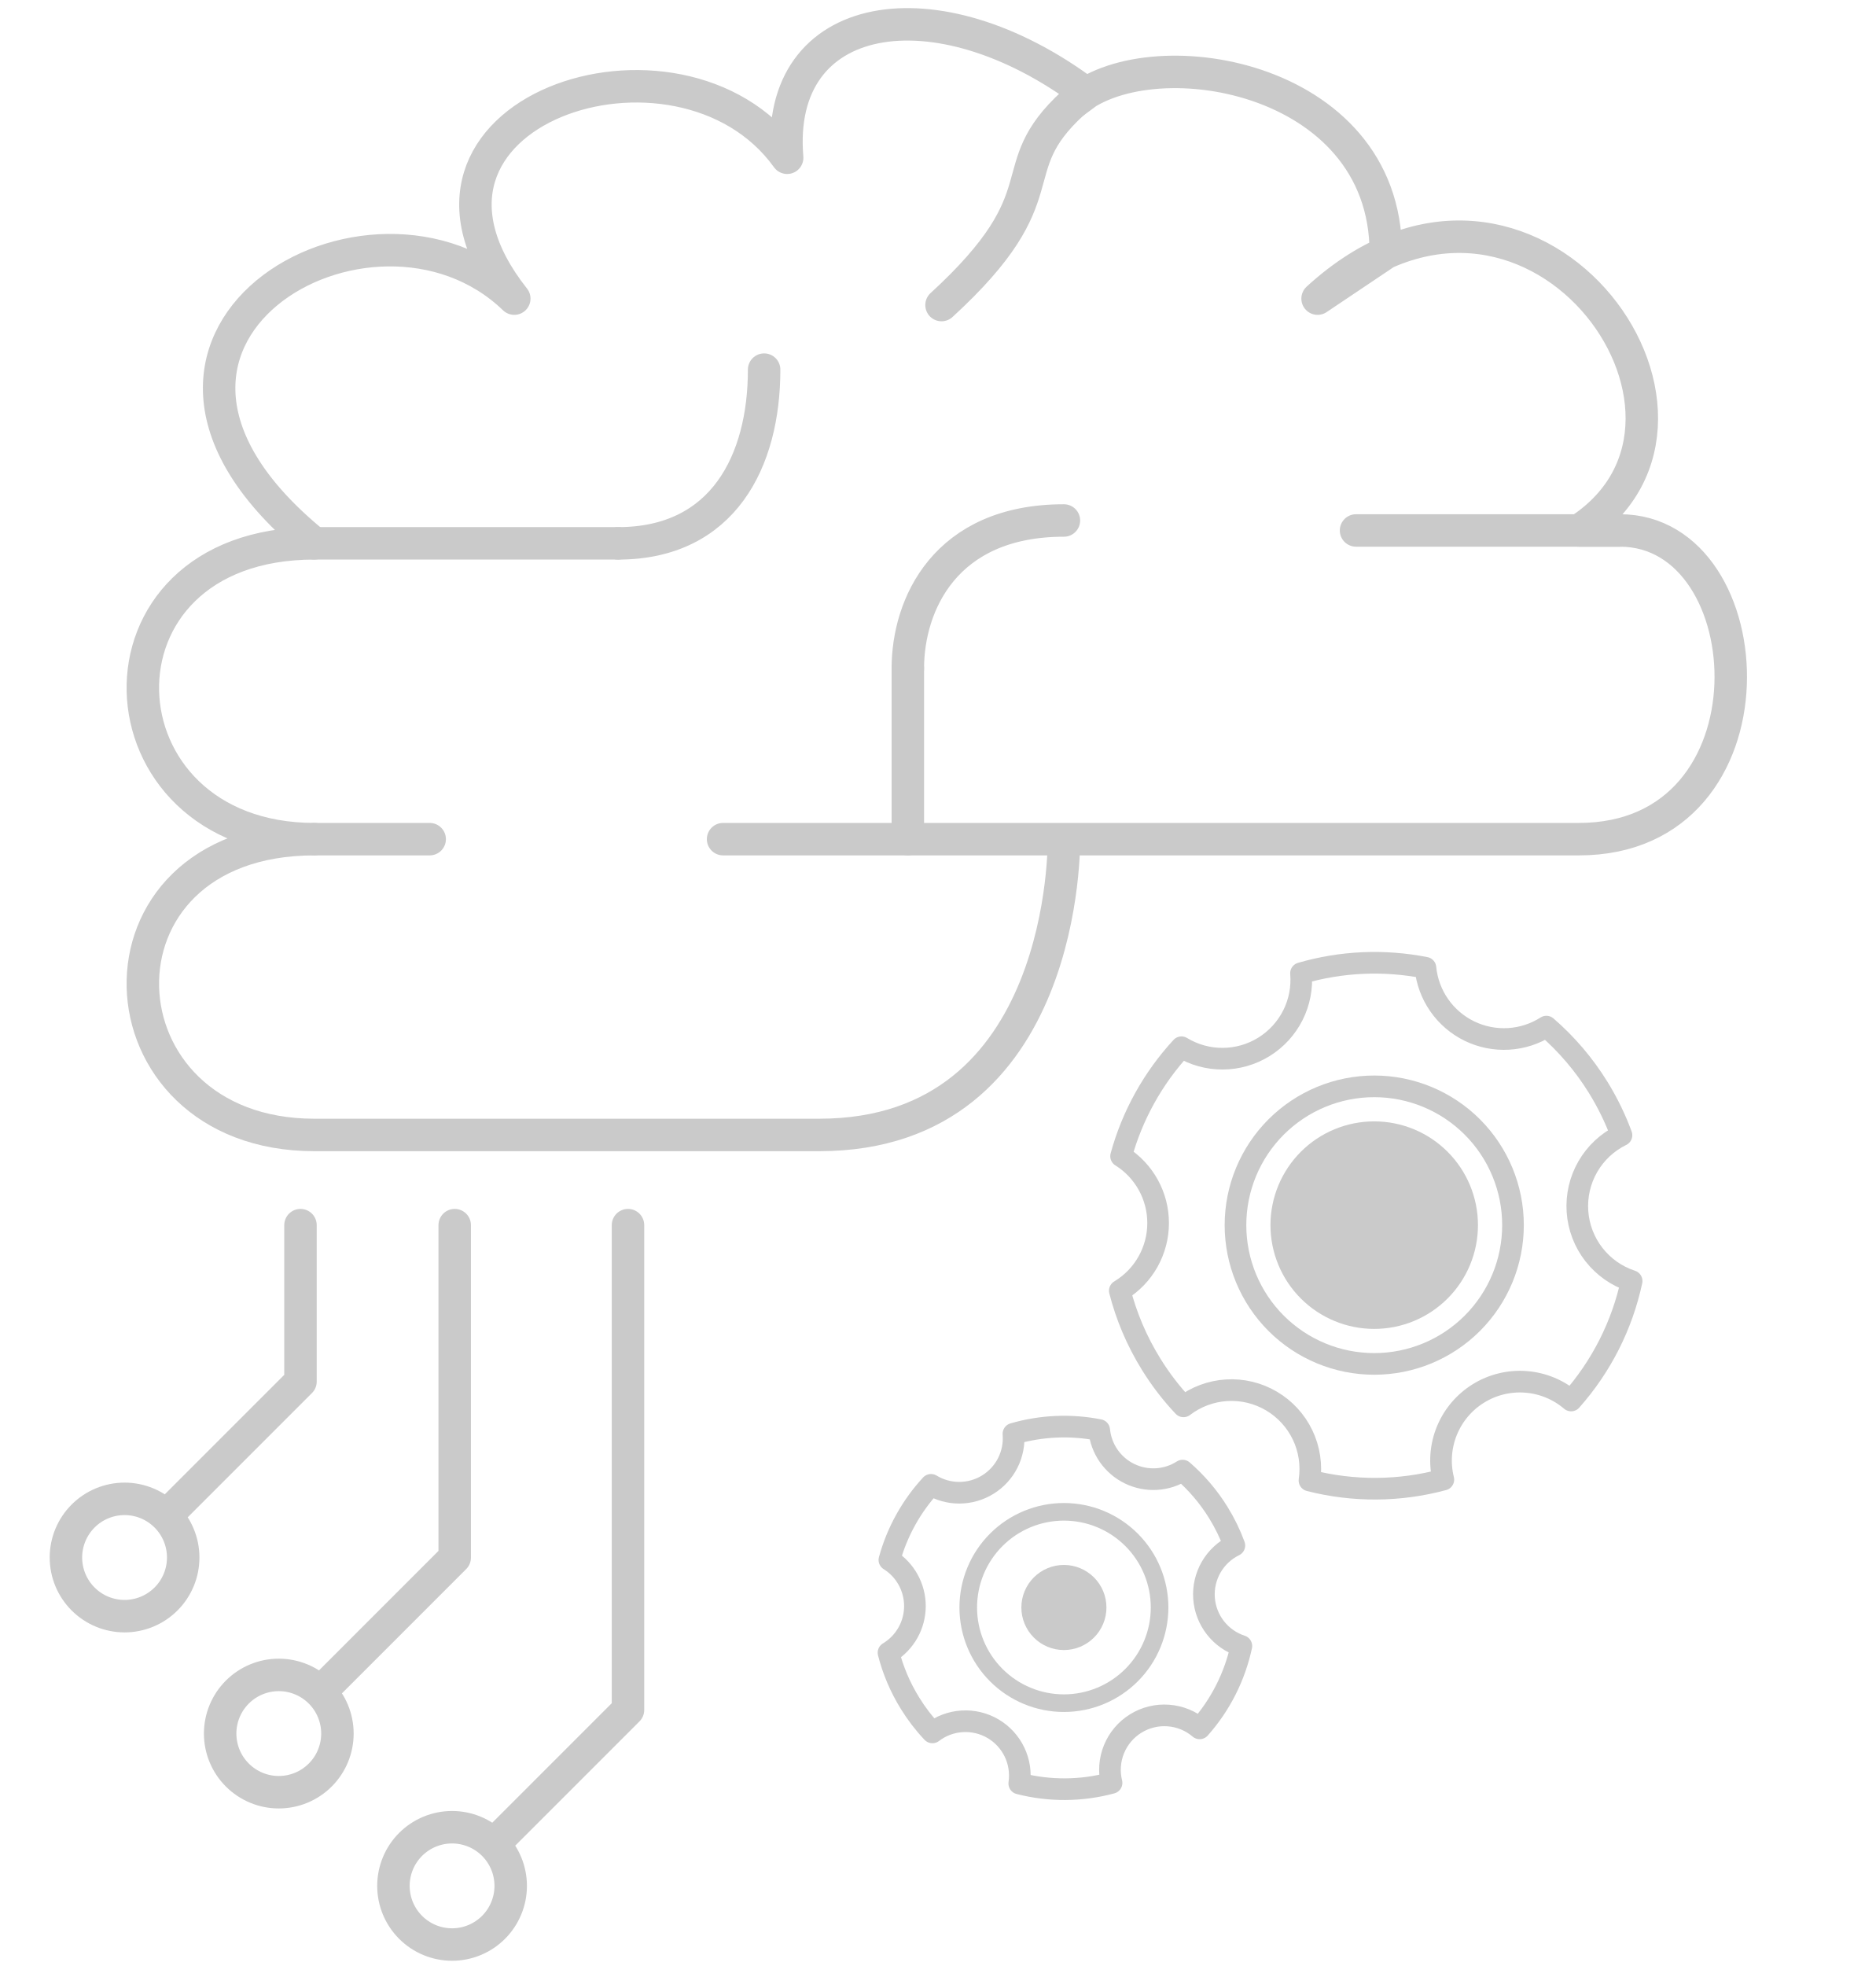
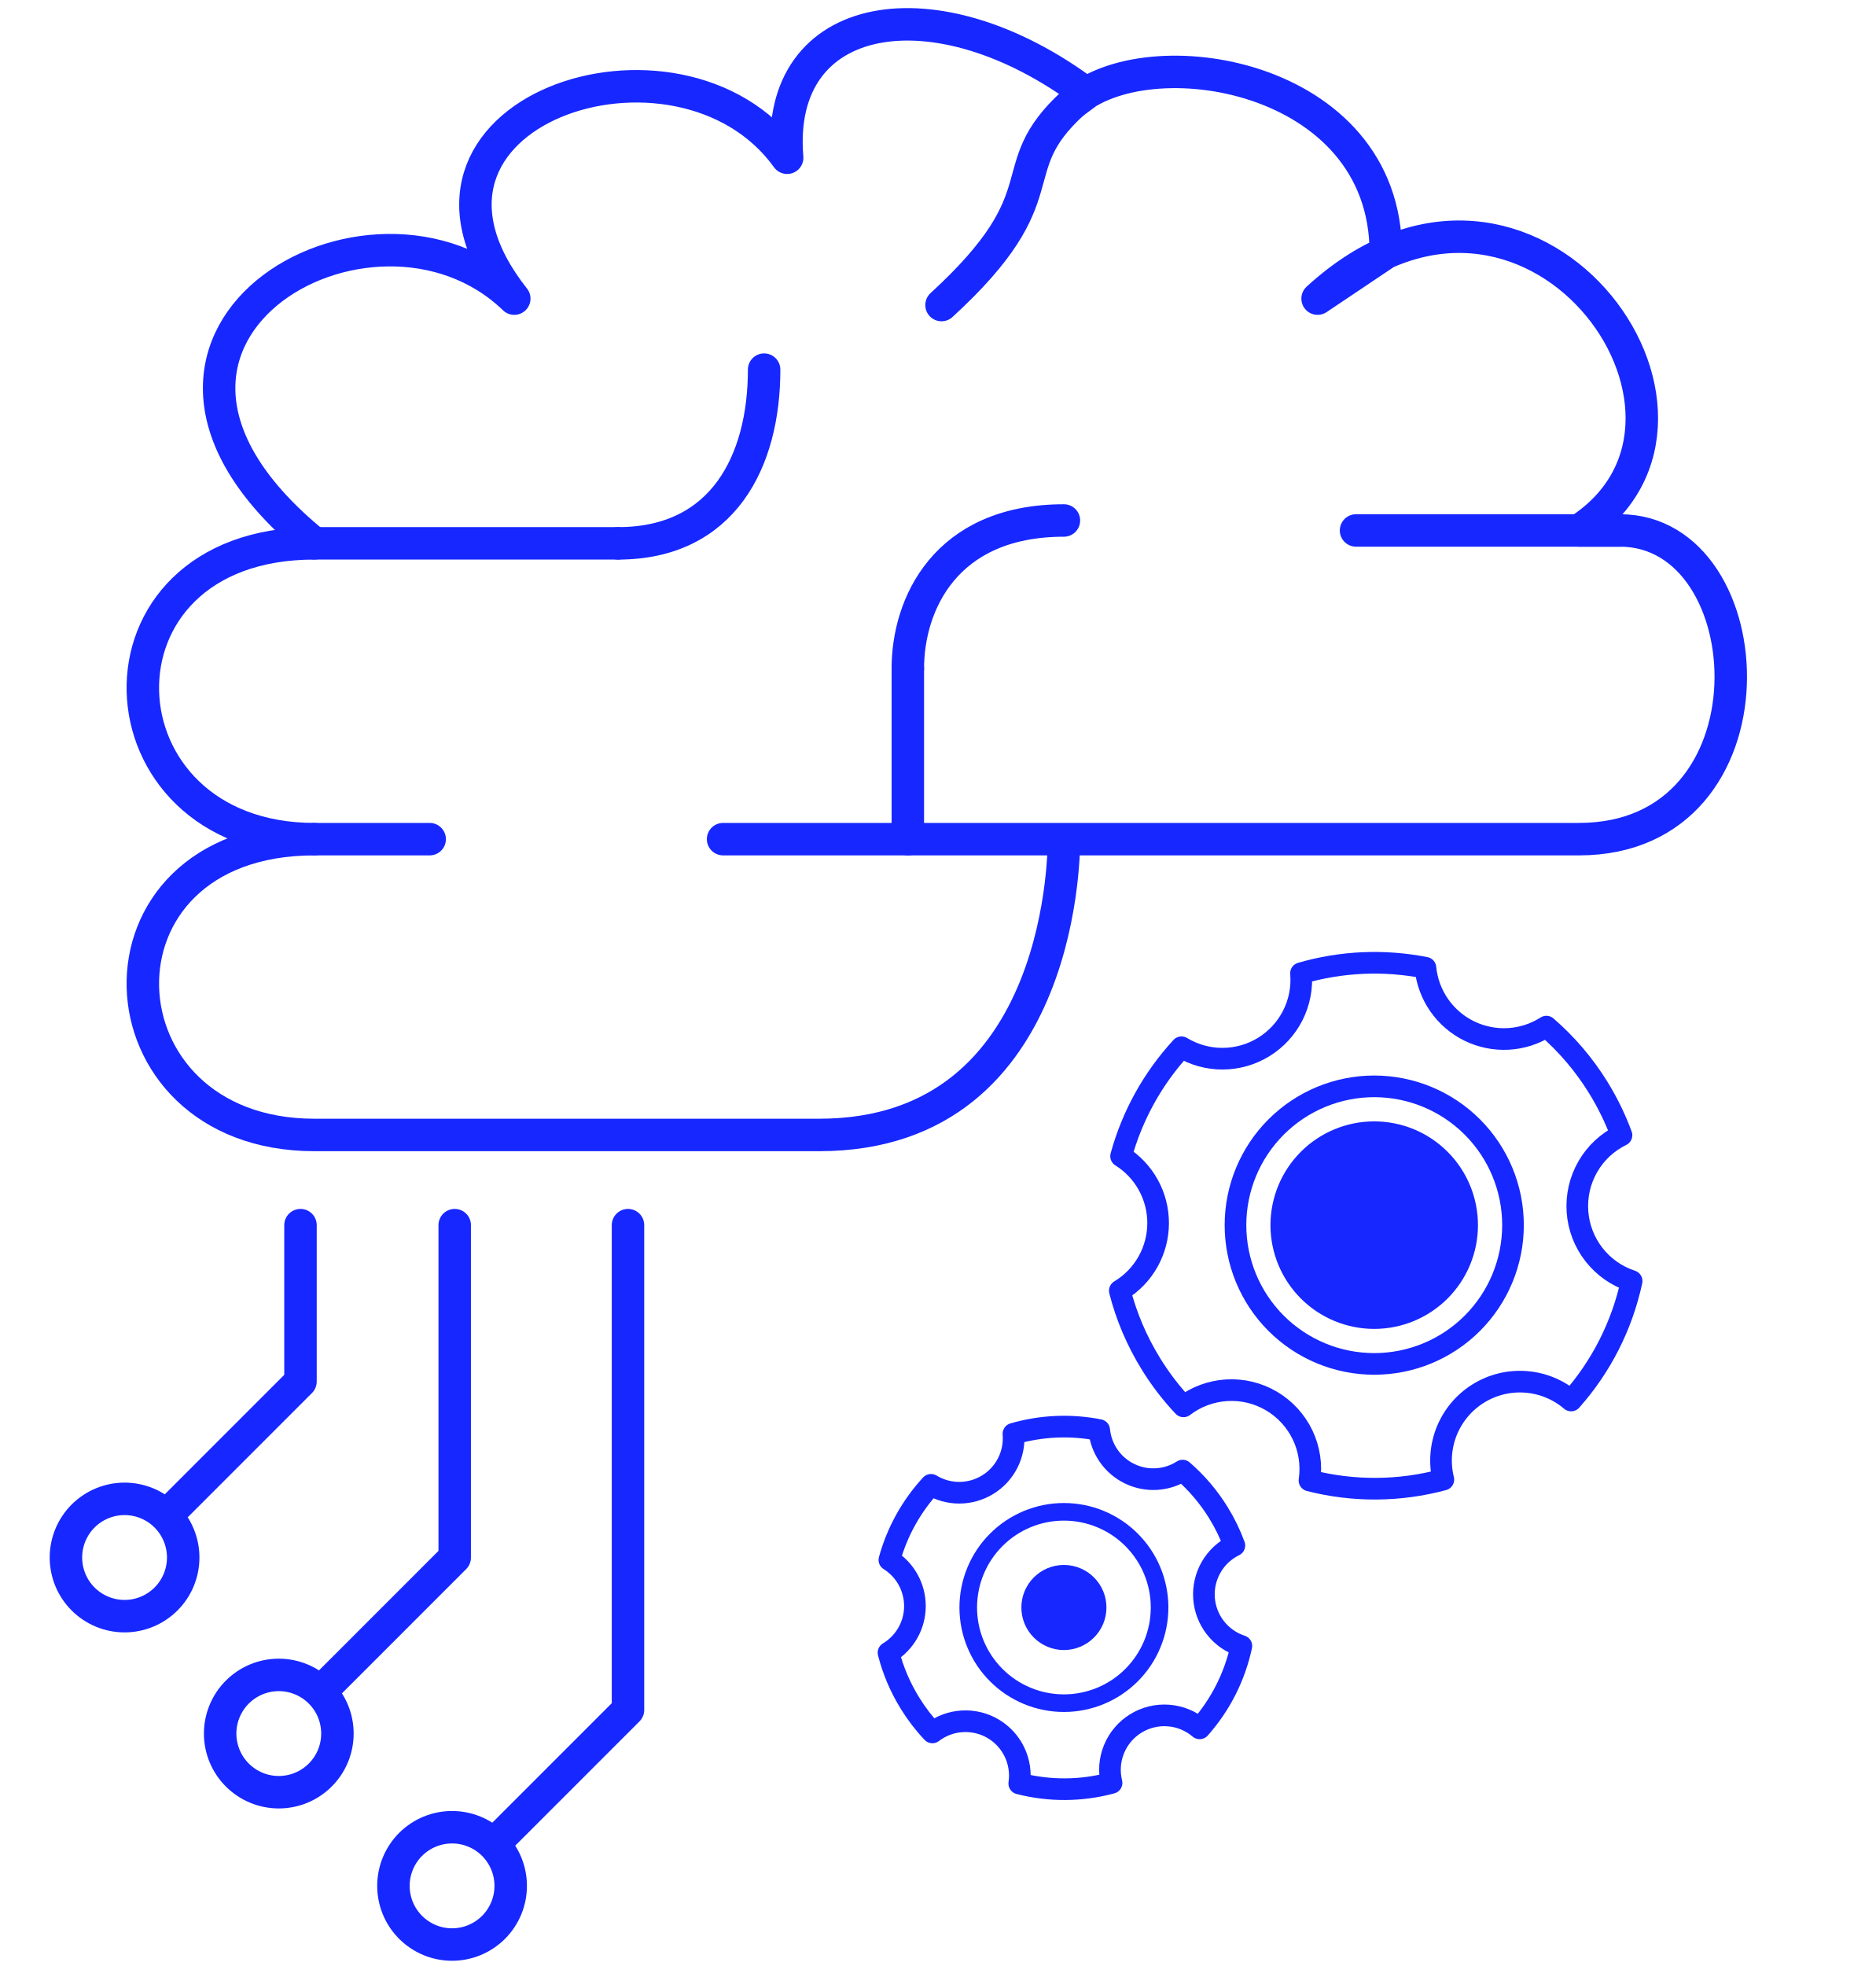
<svg xmlns="http://www.w3.org/2000/svg" width="104" height="109" viewBox="0 0 104 109" fill="none">
-   <path d="M9.207 84.053L16.663 76.597L16.663 67.925M9.207 84.053C8.597 83.443 7.77 83.1 6.908 83.1C6.045 83.1 5.218 83.443 4.608 84.053C3.998 84.663 3.656 85.49 3.656 86.352C3.656 87.215 3.998 88.042 4.608 88.651C5.218 89.261 6.045 89.604 6.908 89.604C7.77 89.604 8.597 89.261 9.207 88.651C9.817 88.042 10.159 87.215 10.159 86.352C10.159 85.49 9.817 84.663 9.207 84.053ZM17.759 93.814L25.215 86.358L25.215 67.925M17.759 93.814C17.149 93.204 16.322 92.861 15.459 92.861C14.597 92.861 13.77 93.204 13.16 93.814C12.55 94.424 12.208 95.251 12.208 96.113C12.208 96.975 12.55 97.803 13.16 98.412C13.77 99.022 14.597 99.365 15.459 99.365C16.322 99.365 17.149 99.022 17.759 98.412C18.369 97.803 18.711 96.975 18.711 96.113C18.711 95.251 18.369 94.424 17.759 93.814ZM27.368 102.258L34.824 94.803L34.824 67.925M27.368 102.258C26.758 101.649 25.931 101.306 25.068 101.306C24.206 101.306 23.379 101.649 22.769 102.258C22.159 102.868 21.817 103.695 21.817 104.558C21.817 105.42 22.159 106.247 22.769 106.857C23.379 107.467 24.206 107.81 25.068 107.81C25.931 107.81 26.758 107.467 27.368 106.857C27.977 106.247 28.32 105.42 28.32 104.558C28.32 103.695 27.977 102.868 27.368 102.258Z" stroke="#CACACA" stroke-width="1.8" stroke-linecap="round" stroke-linejoin="round" />
-   <path d="M34.272 30.125C40.097 30.125 42.373 25.571 42.373 20.493M50.342 37.057C50.342 33.549 52.389 28.857 58.997 28.857" stroke="#CACACA" stroke-width="1.8" stroke-linecap="round" stroke-linejoin="round" />
-   <path d="M58.997 46.525C58.997 46.525 59.276 62.925 45.426 62.925H17.433C5.144 62.925 4.361 46.525 17.433 46.525C5.144 46.525 4.361 30.124 17.433 30.124C3.509 18.8 20.631 8.94 28.518 16.556C20.334 6.208 37.682 0.448 43.65 8.746C42.948 0.448 51.915 -1.049 60.232 5.173L59.495 5.718C63.542 2.01 76.847 4.027 76.847 14.018L73.064 16.556C84.77 5.833 97.289 23.096 87.556 29.41H89.831C97.93 29.41 98.853 46.525 87.556 46.525H40.097" stroke="#CACACA" stroke-width="1.8" stroke-linecap="round" stroke-linejoin="round" />
-   <path d="M59.492 5.72C55.375 9.493 59.011 10.682 52.21 16.913M17.435 30.124H34.272M17.435 46.525H23.827M50.342 46.525V37.056M89.831 29.41H75.196" stroke="#CACACA" stroke-width="1.8" stroke-linecap="round" stroke-linejoin="round" />
-   <path d="M83.9 67.925C83.9 69.966 83.089 71.923 81.646 73.366C80.203 74.809 78.246 75.619 76.205 75.619C74.165 75.619 72.207 74.809 70.764 73.366C69.321 71.923 68.511 69.966 68.511 67.925C68.511 65.884 69.321 63.927 70.764 62.484C72.207 61.041 74.165 60.23 76.205 60.23C78.246 60.23 80.203 61.041 81.646 62.484C83.089 63.927 83.9 65.884 83.9 67.925Z" stroke="#CACACA" stroke-width="1.2" />
-   <path d="M81.431 67.925C81.431 69.311 80.881 70.641 79.9 71.621C78.92 72.601 77.591 73.152 76.204 73.152C74.818 73.152 73.489 72.601 72.508 71.621C71.528 70.641 70.977 69.311 70.977 67.925C70.977 66.538 71.528 65.209 72.508 64.229C73.489 63.248 74.818 62.698 76.204 62.698C77.591 62.698 78.92 63.248 79.9 64.229C80.881 65.209 81.431 66.538 81.431 67.925Z" fill="#CACACA" stroke="#CACACA" stroke-width="1.052" />
-   <path d="M80.038 82.033C77.609 82.689 75.051 82.706 72.614 82.082C72.74 81.221 72.608 80.341 72.232 79.556C71.856 78.771 71.254 78.116 70.504 77.675C69.754 77.233 68.889 77.026 68.021 77.079C67.152 77.132 66.319 77.443 65.628 77.972C64.951 77.254 64.349 76.47 63.831 75.631C63.029 74.335 62.454 72.963 62.096 71.561L62.148 71.528C62.781 71.138 63.303 70.592 63.665 69.943C64.028 69.294 64.219 68.564 64.221 67.82C64.223 67.077 64.036 66.346 63.676 65.695C63.317 65.044 62.798 64.496 62.167 64.102C62.784 61.849 63.932 59.778 65.516 58.062C66.206 58.481 66.998 58.701 67.805 58.697C68.612 58.693 69.402 58.467 70.088 58.042C70.774 57.617 71.329 57.011 71.693 56.291C72.056 55.57 72.212 54.763 72.145 53.959C74.387 53.307 76.753 53.203 79.044 53.655C79.116 54.4 79.379 55.114 79.806 55.729C80.233 56.344 80.811 56.838 81.484 57.166C82.157 57.493 82.903 57.642 83.65 57.599C84.398 57.556 85.121 57.321 85.752 56.918C86.874 57.888 87.842 59.024 88.622 60.285C89.151 61.141 89.581 62.03 89.916 62.939C89.134 63.321 88.484 63.928 88.049 64.682C87.615 65.436 87.415 66.303 87.475 67.171C87.535 68.039 87.853 68.87 88.388 69.556C88.924 70.243 89.651 70.754 90.479 71.024C89.95 73.484 88.795 75.766 87.123 77.647C86.418 77.046 85.54 76.684 84.616 76.614C83.692 76.543 82.769 76.768 81.981 77.256C81.193 77.744 80.581 78.469 80.231 79.328C79.882 80.186 79.814 81.133 80.038 82.033Z" stroke="#CACACA" stroke-width="1.2" stroke-linejoin="round" />
-   <path d="M64.302 89.123C64.302 90.53 63.743 91.879 62.748 92.874C61.753 93.869 60.404 94.428 58.997 94.428C57.59 94.428 56.241 93.869 55.246 92.874C54.251 91.879 53.692 90.53 53.692 89.123C53.692 87.716 54.251 86.367 55.246 85.372C56.241 84.377 57.59 83.819 58.997 83.819C60.404 83.819 61.753 84.377 62.748 85.372C63.743 86.367 64.302 87.716 64.302 89.123Z" stroke="#CACACA" stroke-width="0.976" />
-   <path d="M61.024 89.124C61.024 89.661 60.81 90.177 60.43 90.557C60.05 90.937 59.534 91.151 58.997 91.151C58.459 91.151 57.943 90.937 57.563 90.557C57.183 90.177 56.969 89.661 56.969 89.124C56.969 88.586 57.183 88.07 57.563 87.69C57.943 87.31 58.459 87.096 58.997 87.096C59.534 87.096 60.05 87.31 60.43 87.69C60.81 88.07 61.024 88.586 61.024 89.124Z" fill="#CACACA" stroke="#CACACA" stroke-width="0.663" />
-   <path d="M61.639 98.849C59.965 99.302 58.201 99.313 56.521 98.882C56.608 98.289 56.517 97.683 56.258 97.141C55.998 96.6 55.584 96.148 55.067 95.844C54.55 95.54 53.953 95.397 53.354 95.434C52.755 95.47 52.181 95.684 51.705 96.049C51.238 95.555 50.823 95.014 50.466 94.435C49.913 93.542 49.516 92.596 49.27 91.629L49.306 91.607C49.742 91.338 50.102 90.961 50.352 90.514C50.602 90.067 50.734 89.563 50.735 89.051C50.736 88.538 50.607 88.034 50.359 87.585C50.112 87.137 49.754 86.759 49.319 86.487C49.744 84.934 50.536 83.506 51.628 82.323C52.103 82.612 52.649 82.763 53.206 82.761C53.762 82.758 54.307 82.602 54.78 82.309C55.253 82.016 55.636 81.599 55.886 81.102C56.136 80.605 56.244 80.049 56.198 79.494C57.744 79.045 59.375 78.973 60.954 79.285C61.004 79.799 61.185 80.291 61.479 80.715C61.774 81.138 62.172 81.48 62.636 81.705C63.1 81.931 63.614 82.034 64.13 82.004C64.645 81.974 65.144 81.812 65.579 81.534C66.352 82.203 67.019 82.986 67.557 83.856C67.922 84.446 68.219 85.059 68.449 85.685C67.91 85.949 67.462 86.367 67.162 86.887C66.863 87.407 66.725 88.004 66.766 88.603C66.808 89.201 67.027 89.774 67.396 90.247C67.765 90.721 68.267 91.073 68.837 91.259C68.473 92.956 67.676 94.528 66.524 95.825C66.038 95.411 65.433 95.161 64.796 95.113C64.158 95.064 63.522 95.219 62.979 95.556C62.436 95.892 62.013 96.392 61.773 96.984C61.532 97.576 61.485 98.229 61.639 98.849Z" stroke="#CACACA" stroke-width="1.2" stroke-linejoin="round" />
+   <path d="M9.207 84.053L16.663 76.597L16.663 67.925M9.207 84.053C8.597 83.443 7.77 83.1 6.908 83.1C6.045 83.1 5.218 83.443 4.608 84.053C3.998 84.663 3.656 85.49 3.656 86.352C3.656 87.215 3.998 88.042 4.608 88.651C5.218 89.261 6.045 89.604 6.908 89.604C7.77 89.604 8.597 89.261 9.207 88.651C9.817 88.042 10.159 87.215 10.159 86.352C10.159 85.49 9.817 84.663 9.207 84.053ZM17.759 93.814L25.215 86.358L25.215 67.925M17.759 93.814C17.149 93.204 16.322 92.861 15.459 92.861C14.597 92.861 13.77 93.204 13.16 93.814C12.55 94.424 12.208 95.251 12.208 96.113C12.208 96.975 12.55 97.803 13.16 98.412C13.77 99.022 14.597 99.365 15.459 99.365C16.322 99.365 17.149 99.022 17.759 98.412C18.369 97.803 18.711 96.975 18.711 96.113C18.711 95.251 18.369 94.424 17.759 93.814ZM27.368 102.258L34.824 94.803L34.824 67.925M27.368 102.258C26.758 101.649 25.931 101.306 25.068 101.306C24.206 101.306 23.379 101.649 22.769 102.258C22.159 102.868 21.817 103.695 21.817 104.558C21.817 105.42 22.159 106.247 22.769 106.857C23.379 107.467 24.206 107.81 25.068 107.81C25.931 107.81 26.758 107.467 27.368 106.857C27.977 106.247 28.32 105.42 28.32 104.558C28.32 103.695 27.977 102.868 27.368 102.258Z" stroke="#1727FF" stroke-width="1.8" stroke-linecap="round" stroke-linejoin="round" />
+   <path d="M34.272 30.125C40.097 30.125 42.373 25.571 42.373 20.493M50.342 37.057C50.342 33.549 52.389 28.857 58.997 28.857" stroke="#1727FF" stroke-width="1.8" stroke-linecap="round" stroke-linejoin="round" />
+   <path d="M58.997 46.525C58.997 46.525 59.276 62.925 45.426 62.925H17.433C5.144 62.925 4.361 46.525 17.433 46.525C5.144 46.525 4.361 30.124 17.433 30.124C3.509 18.8 20.631 8.94 28.518 16.556C20.334 6.208 37.682 0.448 43.65 8.746C42.948 0.448 51.915 -1.049 60.232 5.173L59.495 5.718C63.542 2.01 76.847 4.027 76.847 14.018L73.064 16.556C84.77 5.833 97.289 23.096 87.556 29.41H89.831C97.93 29.41 98.853 46.525 87.556 46.525H40.097" stroke="#1727FF" stroke-width="1.8" stroke-linecap="round" stroke-linejoin="round" />
+   <path d="M59.492 5.72C55.375 9.493 59.011 10.682 52.21 16.913M17.435 30.124H34.272M17.435 46.525H23.827M50.342 46.525V37.056M89.831 29.41H75.196" stroke="#1727FF" stroke-width="1.8" stroke-linecap="round" stroke-linejoin="round" />
+   <path d="M83.9 67.925C83.9 69.966 83.089 71.923 81.646 73.366C80.203 74.809 78.246 75.619 76.205 75.619C74.165 75.619 72.207 74.809 70.764 73.366C69.321 71.923 68.511 69.966 68.511 67.925C68.511 65.884 69.321 63.927 70.764 62.484C72.207 61.041 74.165 60.23 76.205 60.23C78.246 60.23 80.203 61.041 81.646 62.484C83.089 63.927 83.9 65.884 83.9 67.925Z" stroke="#1727FF" stroke-width="1.2" />
+   <path d="M81.431 67.925C81.431 69.311 80.881 70.641 79.9 71.621C78.92 72.601 77.591 73.152 76.204 73.152C74.818 73.152 73.489 72.601 72.508 71.621C71.528 70.641 70.977 69.311 70.977 67.925C70.977 66.538 71.528 65.209 72.508 64.229C73.489 63.248 74.818 62.698 76.204 62.698C77.591 62.698 78.92 63.248 79.9 64.229C80.881 65.209 81.431 66.538 81.431 67.925Z" fill="#1727FF" stroke="#1727FF" stroke-width="1.052" />
+   <path d="M80.038 82.033C77.609 82.689 75.051 82.706 72.614 82.082C72.74 81.221 72.608 80.341 72.232 79.556C71.856 78.771 71.254 78.116 70.504 77.675C69.754 77.233 68.889 77.026 68.021 77.079C67.152 77.132 66.319 77.443 65.628 77.972C64.951 77.254 64.349 76.47 63.831 75.631C63.029 74.335 62.454 72.963 62.096 71.561L62.148 71.528C62.781 71.138 63.303 70.592 63.665 69.943C64.028 69.294 64.219 68.564 64.221 67.82C64.223 67.077 64.036 66.346 63.676 65.695C63.317 65.044 62.798 64.496 62.167 64.102C62.784 61.849 63.932 59.778 65.516 58.062C66.206 58.481 66.998 58.701 67.805 58.697C68.612 58.693 69.402 58.467 70.088 58.042C70.774 57.617 71.329 57.011 71.693 56.291C72.056 55.57 72.212 54.763 72.145 53.959C74.387 53.307 76.753 53.203 79.044 53.655C79.116 54.4 79.379 55.114 79.806 55.729C80.233 56.344 80.811 56.838 81.484 57.166C82.157 57.493 82.903 57.642 83.65 57.599C84.398 57.556 85.121 57.321 85.752 56.918C86.874 57.888 87.842 59.024 88.622 60.285C89.151 61.141 89.581 62.03 89.916 62.939C89.134 63.321 88.484 63.928 88.049 64.682C87.615 65.436 87.415 66.303 87.475 67.171C87.535 68.039 87.853 68.87 88.388 69.556C88.924 70.243 89.651 70.754 90.479 71.024C89.95 73.484 88.795 75.766 87.123 77.647C86.418 77.046 85.54 76.684 84.616 76.614C83.692 76.543 82.769 76.768 81.981 77.256C81.193 77.744 80.581 78.469 80.231 79.328C79.882 80.186 79.814 81.133 80.038 82.033Z" stroke="#1727FF" stroke-width="1.2" stroke-linejoin="round" />
+   <path d="M64.302 89.123C64.302 90.53 63.743 91.879 62.748 92.874C61.753 93.869 60.404 94.428 58.997 94.428C57.59 94.428 56.241 93.869 55.246 92.874C54.251 91.879 53.692 90.53 53.692 89.123C53.692 87.716 54.251 86.367 55.246 85.372C56.241 84.377 57.59 83.819 58.997 83.819C60.404 83.819 61.753 84.377 62.748 85.372C63.743 86.367 64.302 87.716 64.302 89.123Z" stroke="#1727FF" stroke-width="0.976" />
+   <path d="M61.024 89.124C61.024 89.661 60.81 90.177 60.43 90.557C60.05 90.937 59.534 91.151 58.997 91.151C58.459 91.151 57.943 90.937 57.563 90.557C57.183 90.177 56.969 89.661 56.969 89.124C56.969 88.586 57.183 88.07 57.563 87.69C57.943 87.31 58.459 87.096 58.997 87.096C59.534 87.096 60.05 87.31 60.43 87.69C60.81 88.07 61.024 88.586 61.024 89.124Z" fill="#1727FF" stroke="#1727FF" stroke-width="0.663" />
+   <path d="M61.639 98.849C59.965 99.302 58.201 99.313 56.521 98.882C56.608 98.289 56.517 97.683 56.258 97.141C55.998 96.6 55.584 96.148 55.067 95.844C54.55 95.54 53.953 95.397 53.354 95.434C52.755 95.47 52.181 95.684 51.705 96.049C51.238 95.555 50.823 95.014 50.466 94.435C49.913 93.542 49.516 92.596 49.27 91.629L49.306 91.607C49.742 91.338 50.102 90.961 50.352 90.514C50.602 90.067 50.734 89.563 50.735 89.051C50.736 88.538 50.607 88.034 50.359 87.585C50.112 87.137 49.754 86.759 49.319 86.487C49.744 84.934 50.536 83.506 51.628 82.323C52.103 82.612 52.649 82.763 53.206 82.761C53.762 82.758 54.307 82.602 54.78 82.309C55.253 82.016 55.636 81.599 55.886 81.102C56.136 80.605 56.244 80.049 56.198 79.494C57.744 79.045 59.375 78.973 60.954 79.285C61.004 79.799 61.185 80.291 61.479 80.715C61.774 81.138 62.172 81.48 62.636 81.705C63.1 81.931 63.614 82.034 64.13 82.004C64.645 81.974 65.144 81.812 65.579 81.534C66.352 82.203 67.019 82.986 67.557 83.856C67.922 84.446 68.219 85.059 68.449 85.685C67.91 85.949 67.462 86.367 67.162 86.887C66.863 87.407 66.725 88.004 66.766 88.603C66.808 89.201 67.027 89.774 67.396 90.247C67.765 90.721 68.267 91.073 68.837 91.259C68.473 92.956 67.676 94.528 66.524 95.825C66.038 95.411 65.433 95.161 64.796 95.113C64.158 95.064 63.522 95.219 62.979 95.556C62.436 95.892 62.013 96.392 61.773 96.984C61.532 97.576 61.485 98.229 61.639 98.849Z" stroke="#1727FF" stroke-width="1.2" stroke-linejoin="round" />
</svg>
